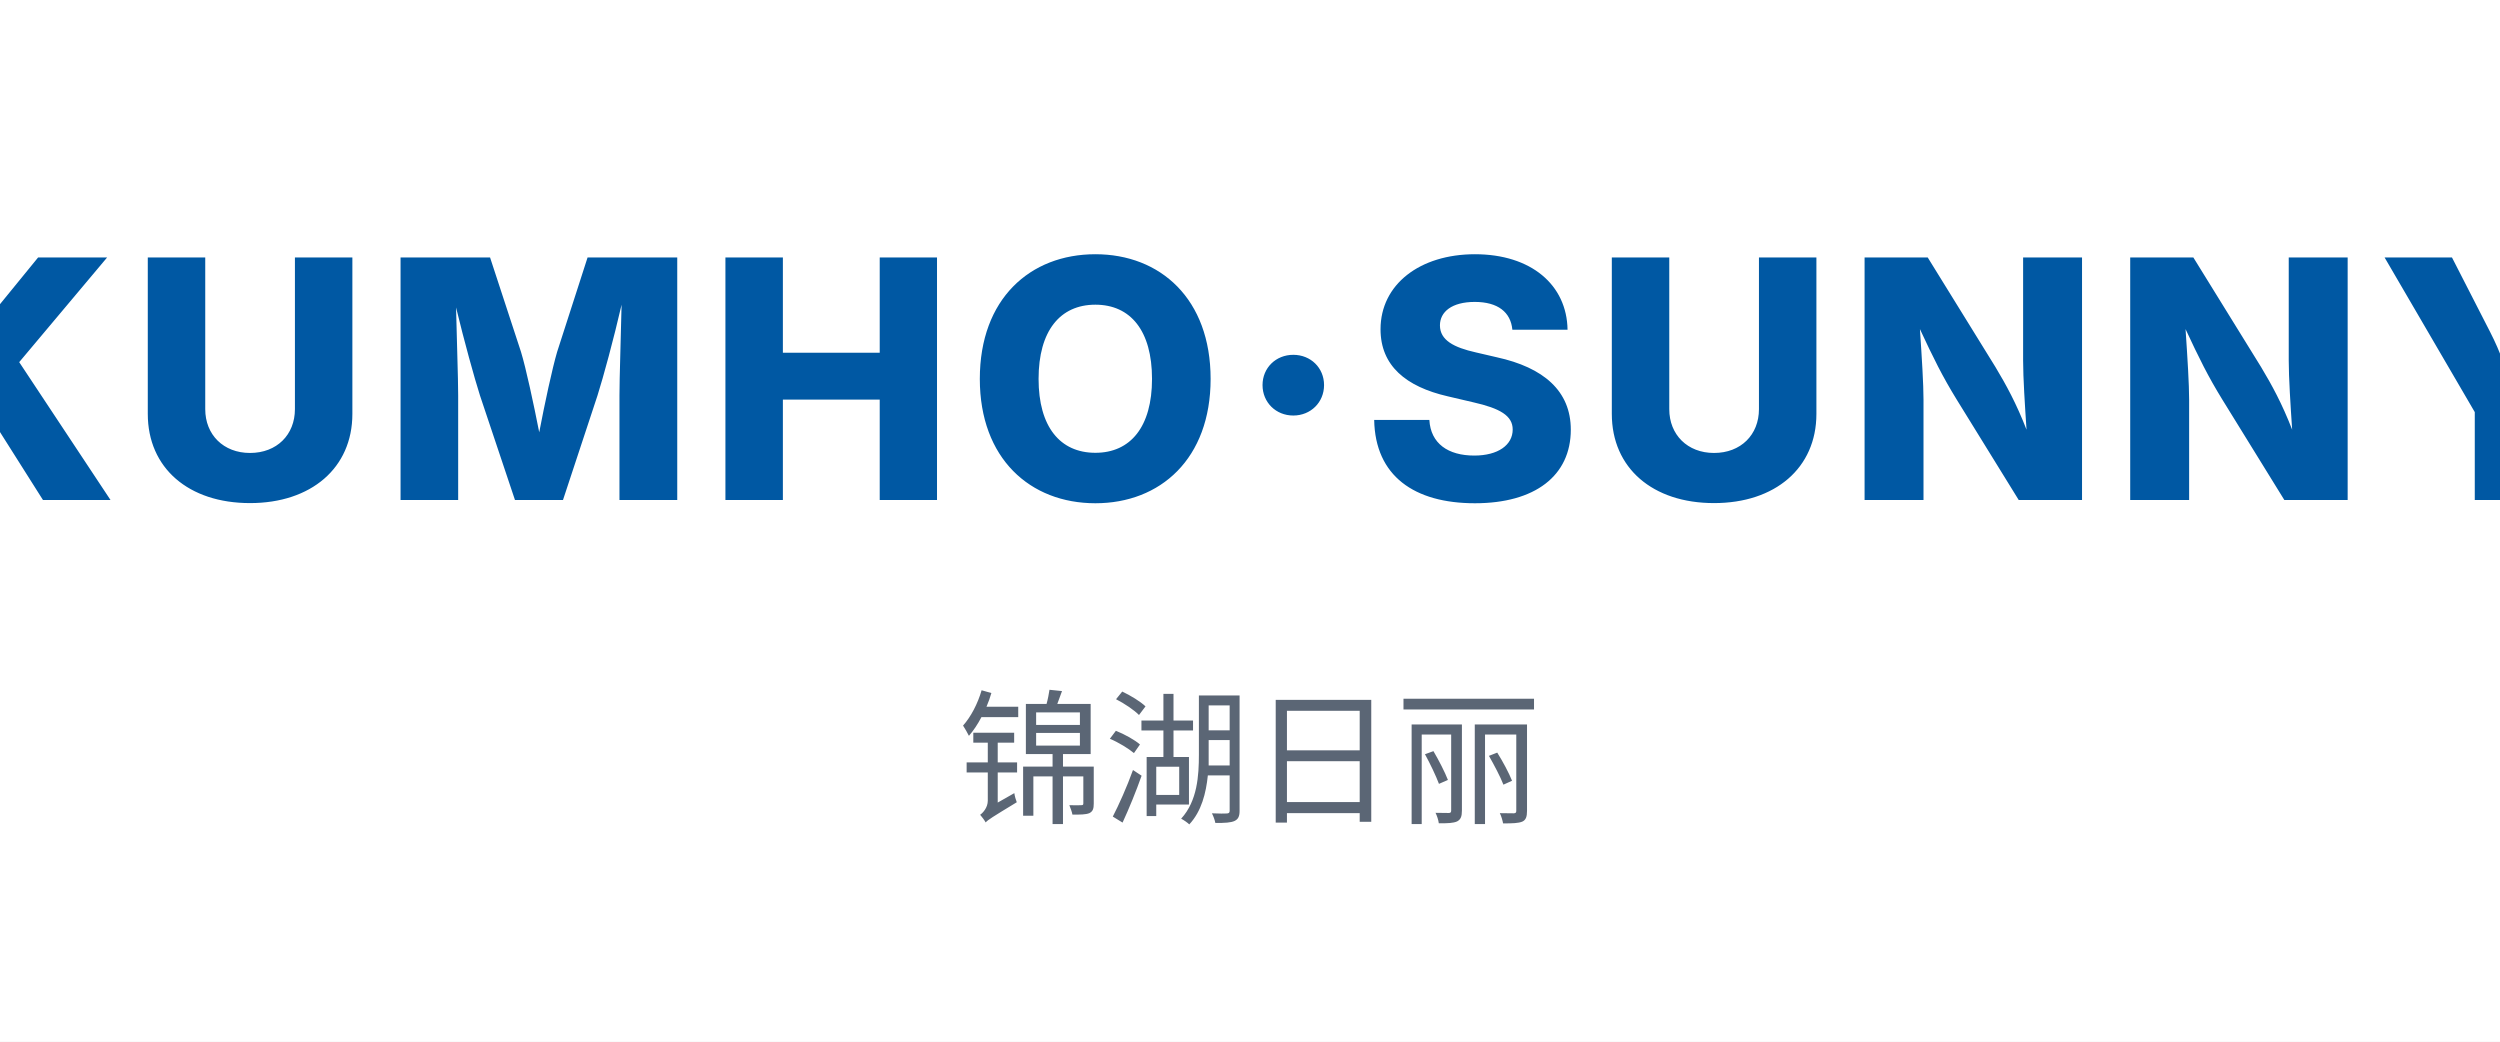
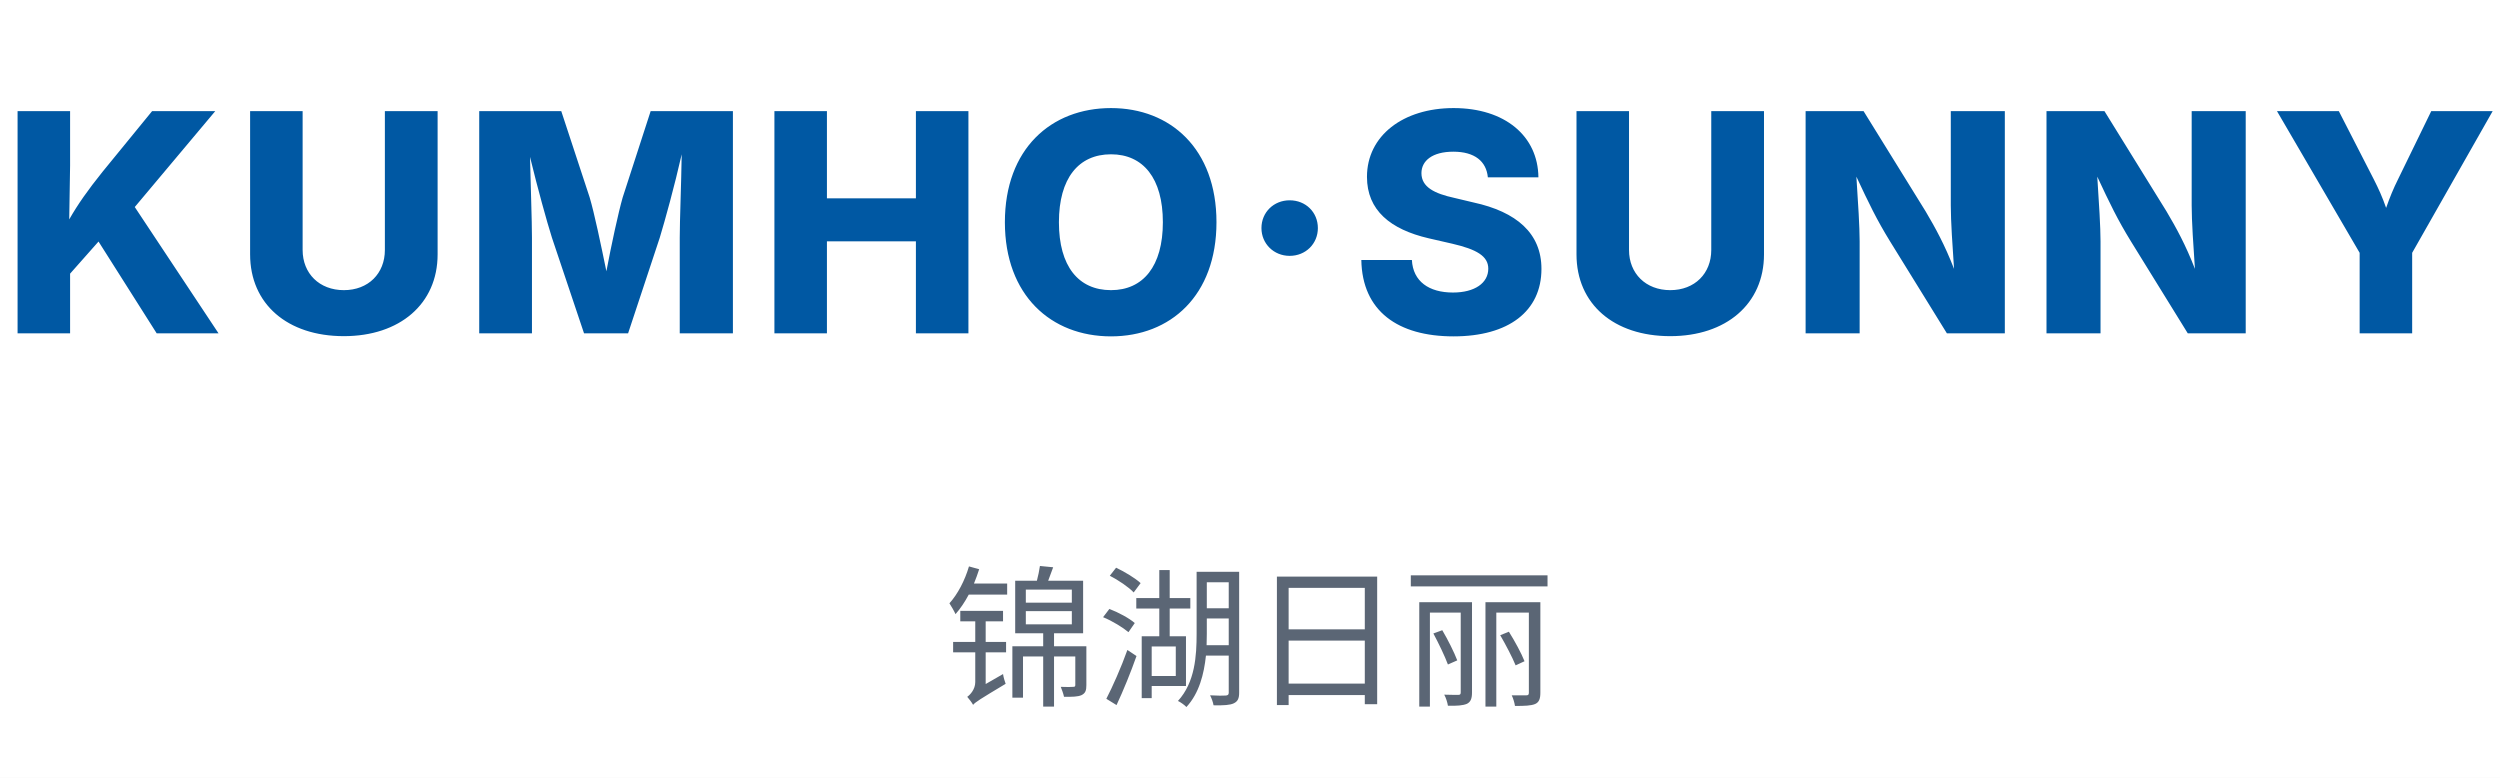
- <svg xmlns="http://www.w3.org/2000/svg" viewBox="0 0 240 100" width="240" height="100">
-   <rect width="240" height="100" fill="#ffffff" />
-   <text x="120" y="48" font-family="Inter, sans-serif" font-size="32" font-weight="800" fill="#0058A3" text-anchor="middle" letter-spacing="1">KUMHO·SUNNY</text>
-   <text x="120" y="78" font-family="Noto Sans SC, sans-serif" font-size="14" font-weight="500" fill="#5b6675" text-anchor="middle">锦湖日丽</text>
+ <svg xmlns="http://www.w3.org/2000/svg" viewBox="0 0 180 56">
+   <rect width="180" height="56" fill="#ffffff" />
+   <text x="90.0" y="24" font-family="Inter, sans-serif" font-size="22" font-weight="800" fill="#0058A3" text-anchor="middle" letter-spacing="0.5">KUMHO·SUNNY</text>
+   <text x="90.0" y="50" font-family="Noto Sans SC, sans-serif" font-size="11" font-weight="500" fill="#5b6675" text-anchor="middle">锦湖日丽</text>
</svg>
